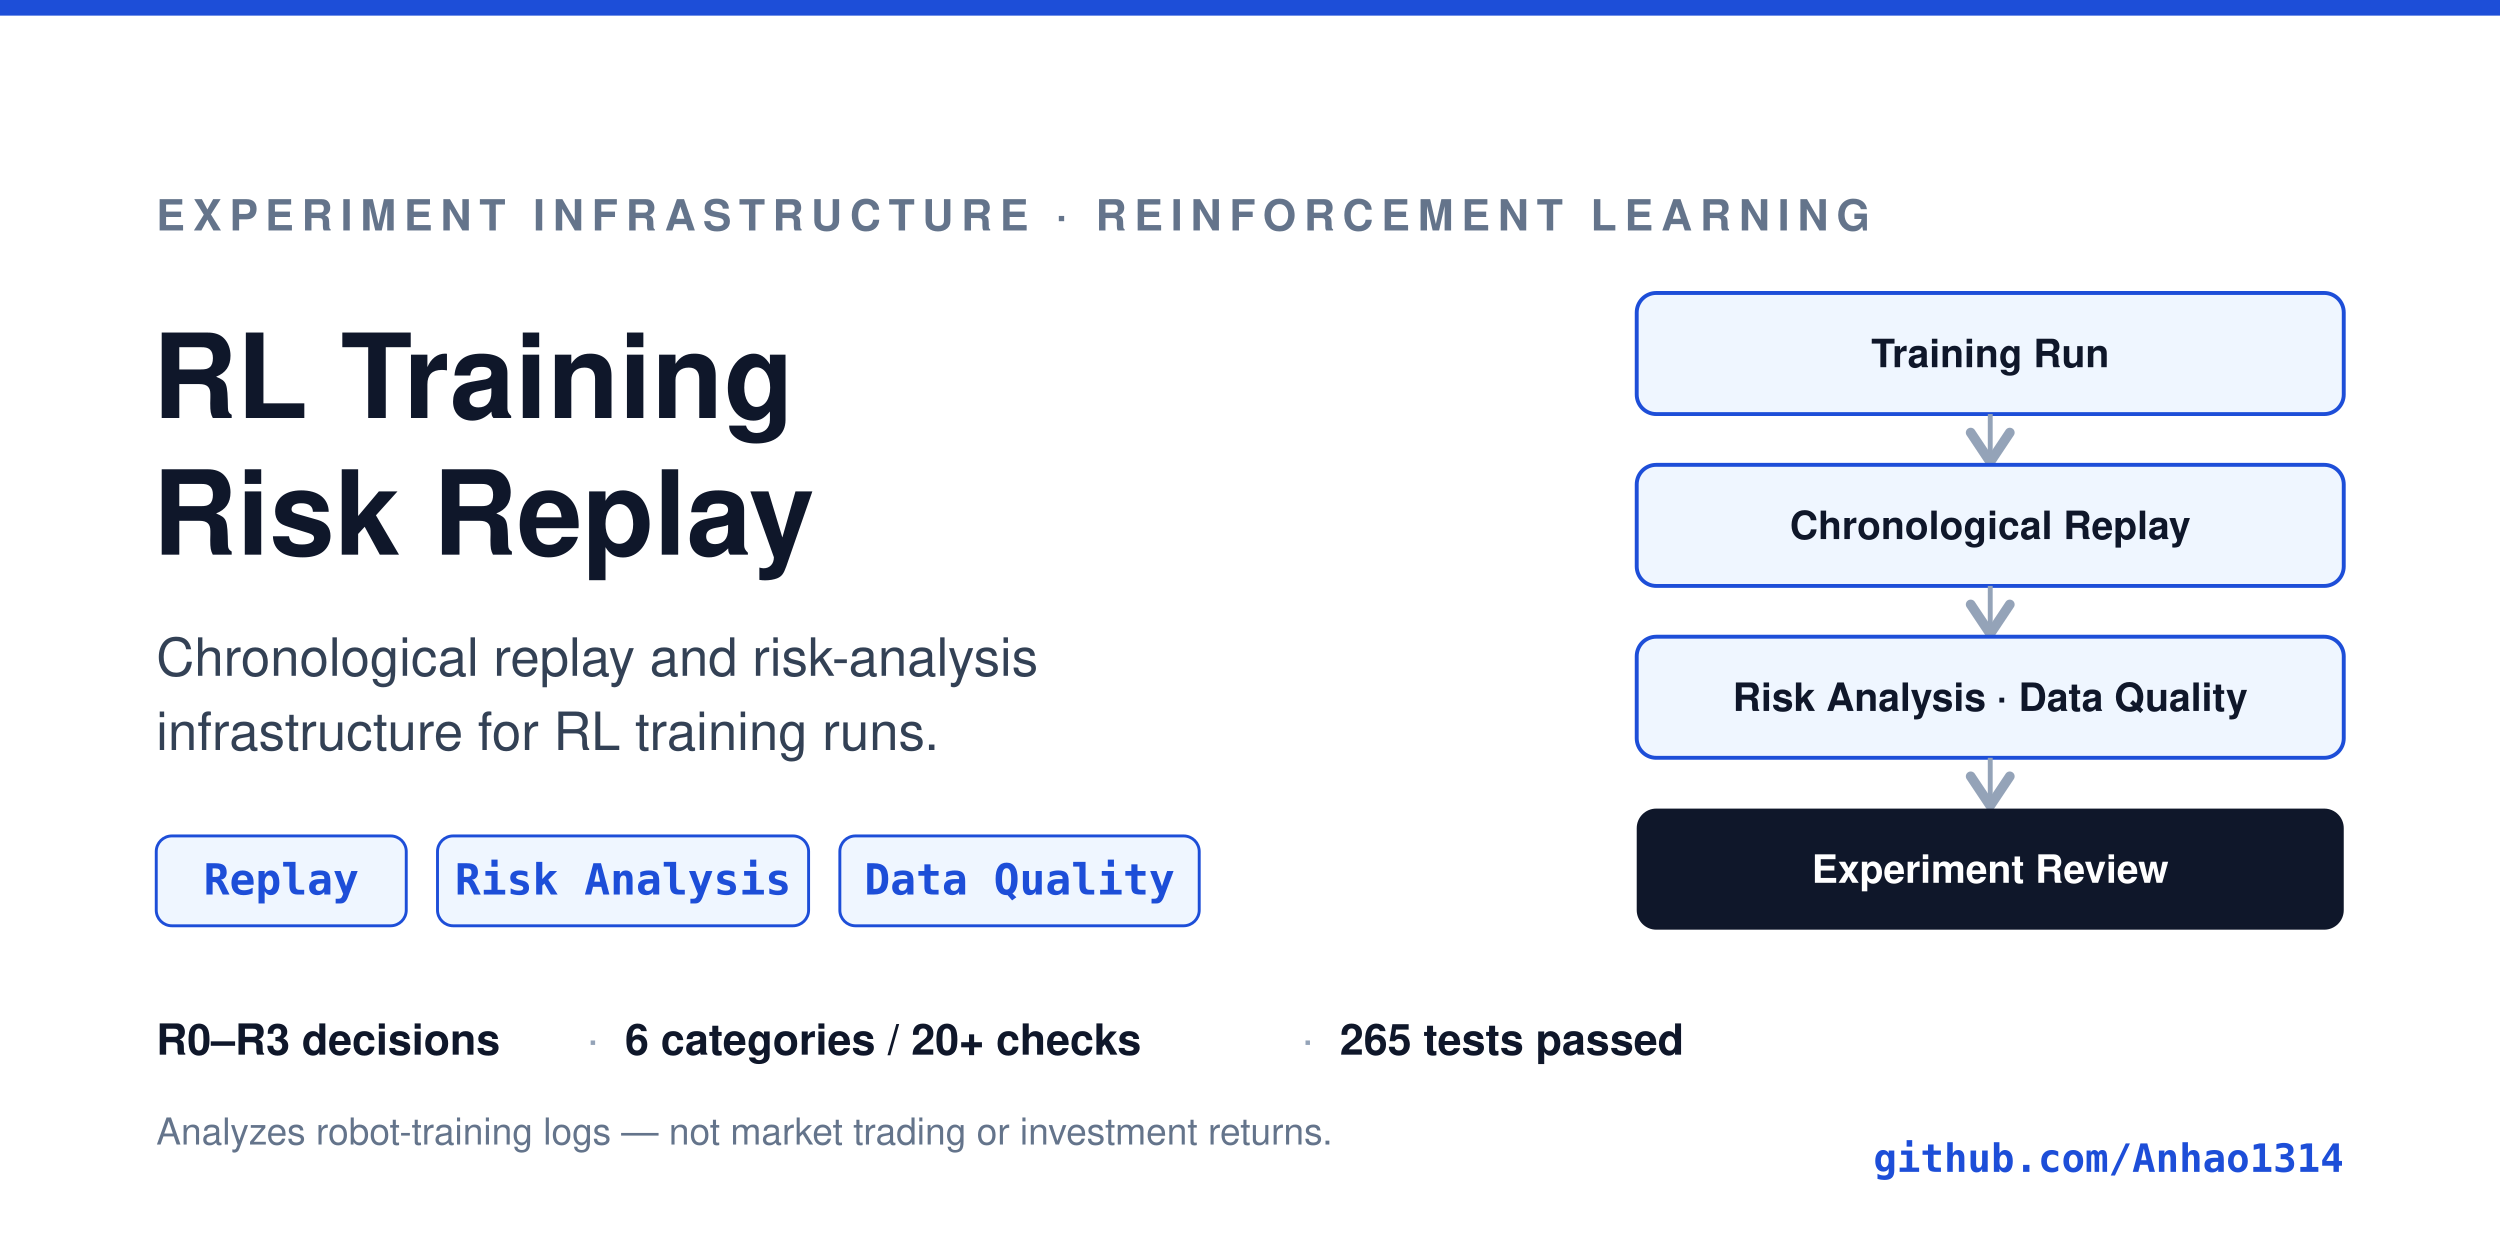
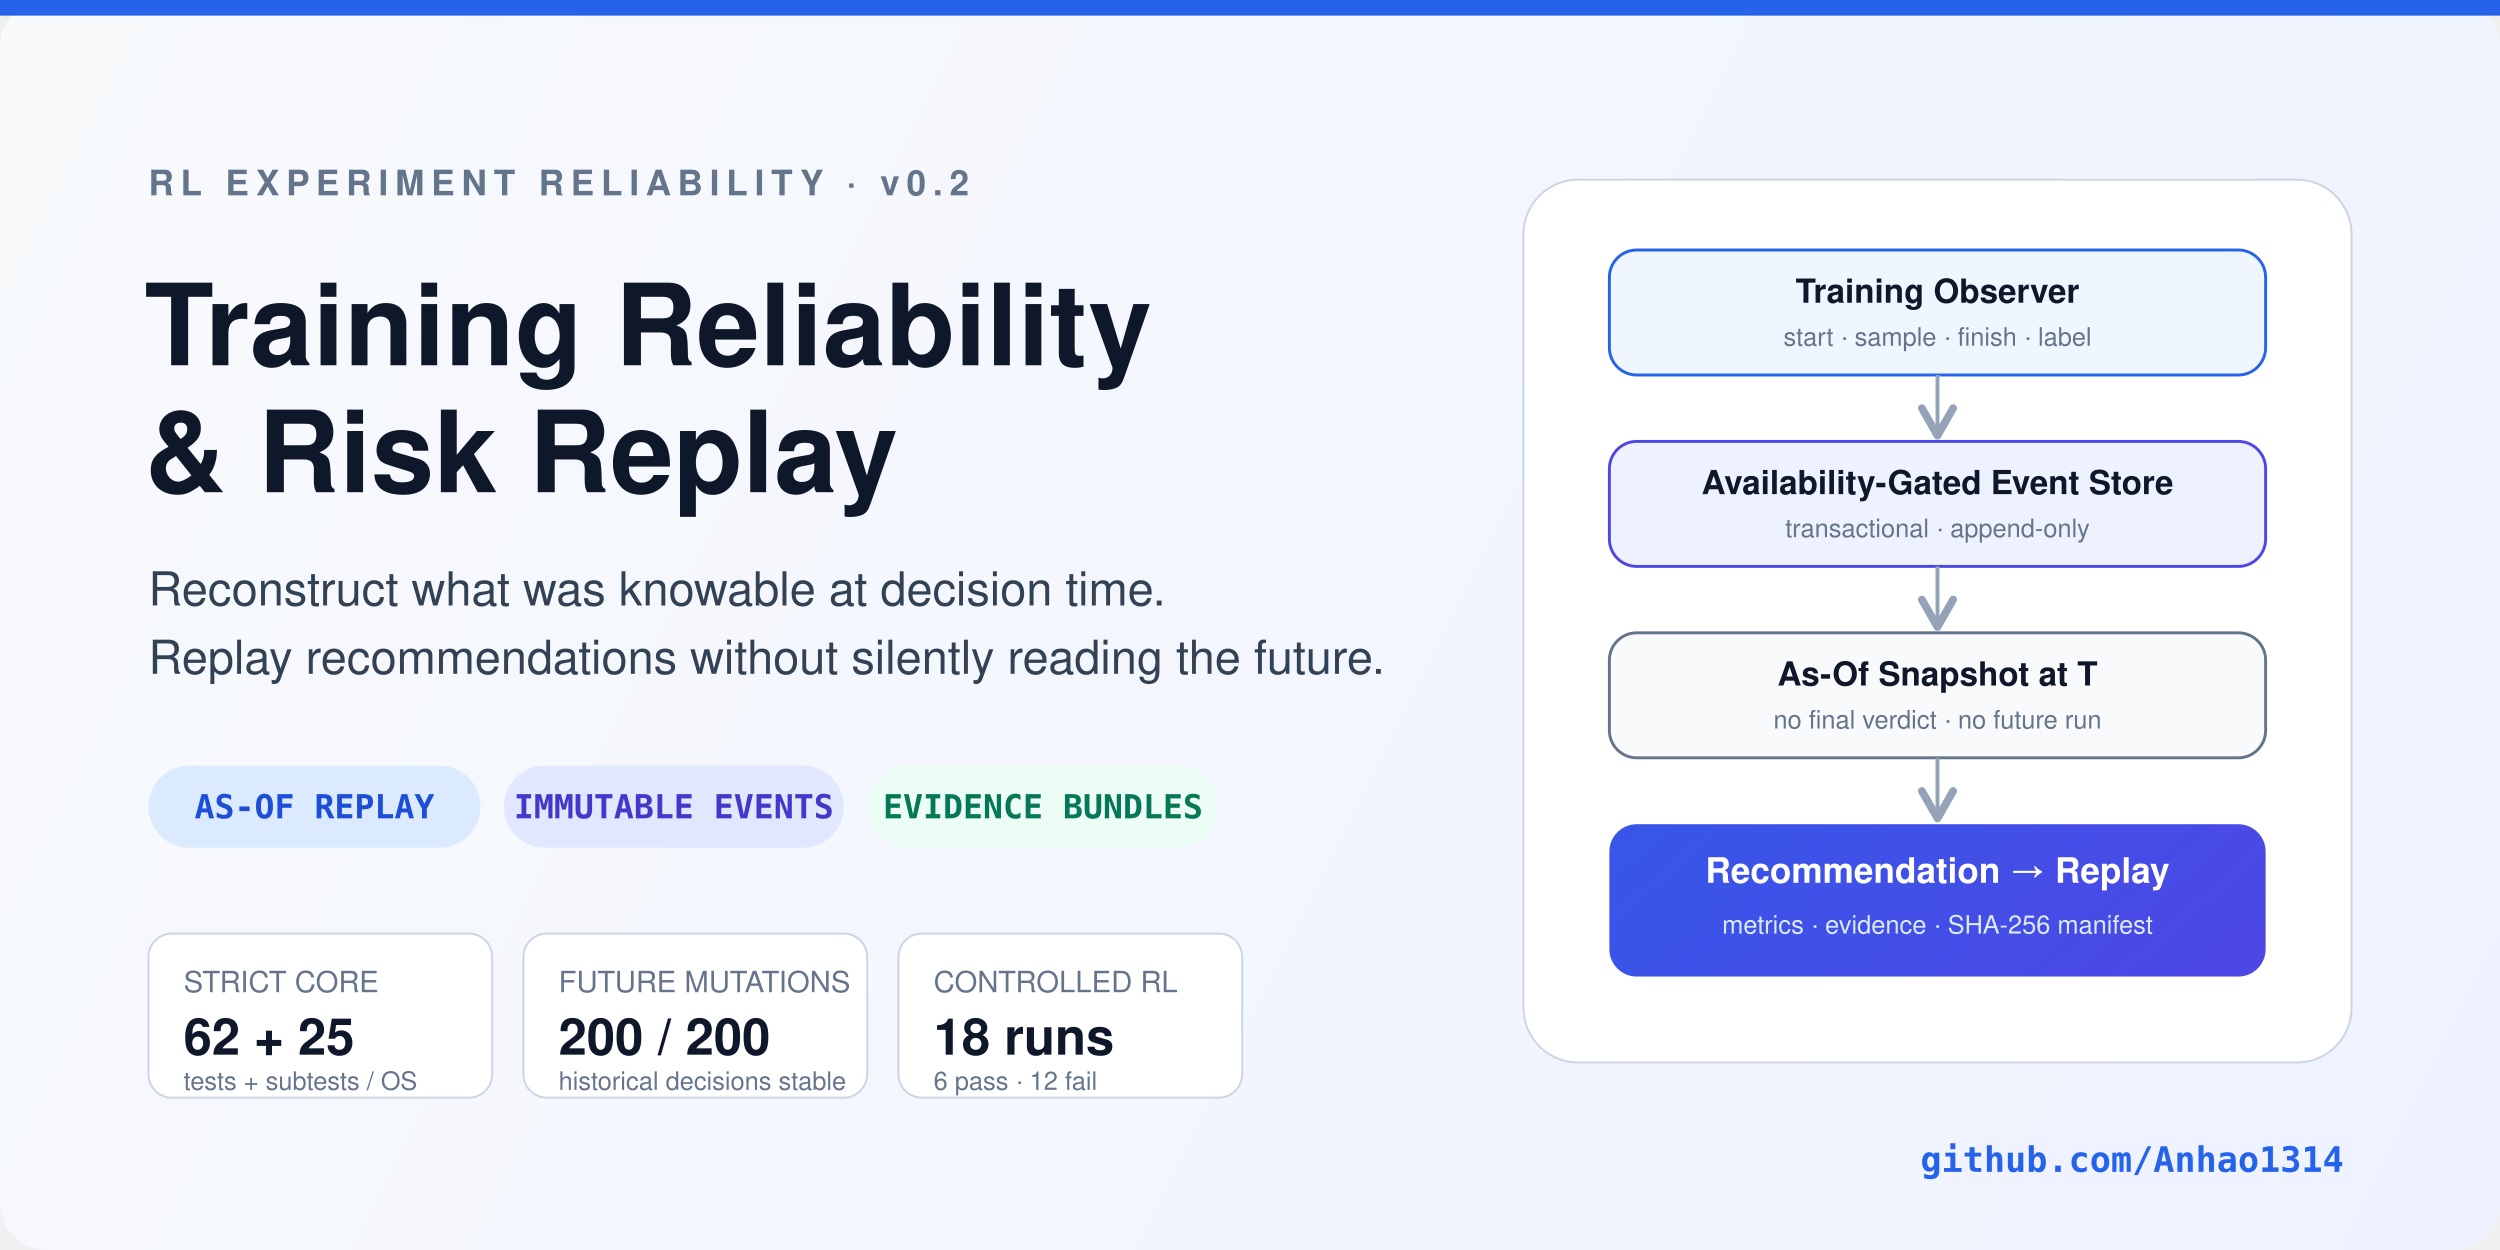
<svg xmlns="http://www.w3.org/2000/svg" width="1280" height="640" viewBox="0 0 1280 640" fill="none" font-family="-apple-system, BlinkMacSystemFont, 'Segoe UI', Helvetica, Arial, sans-serif">
-   <rect width="1280" height="640" fill="#FFFFFF" />
-   <rect x="0" y="0" width="1280" height="8" fill="#1D4ED8" />
-   <text x="80" y="118" font-size="22" letter-spacing="4" fill="#64748B" font-weight="600">EXPERIMENT INFRASTRUCTURE · REINFORCEMENT LEARNING</text>
-   <text x="78" y="214" font-size="60" font-weight="800" fill="#0F172A">RL Training</text>
-   <text x="78" y="284" font-size="60" font-weight="800" fill="#0F172A">Risk Replay</text>
-   <text x="80" y="346" font-size="27" fill="#334155">Chronological replay and risk-analysis</text>
-   <text x="80" y="384" font-size="27" fill="#334155">infrastructure for RL training runs.</text>
-   <g font-family="ui-monospace, SFMono-Regular, Menlo, monospace" font-size="22" font-weight="600">
-     <rect x="80" y="428" width="128" height="46" rx="8" fill="#EFF6FF" stroke="#1D4ED8" stroke-width="1.5" />
-     <text x="144" y="458" fill="#1D4ED8" text-anchor="middle">Replay</text>
-     <rect x="224" y="428" width="190" height="46" rx="8" fill="#EFF6FF" stroke="#1D4ED8" stroke-width="1.5" />
-     <text x="319" y="458" fill="#1D4ED8" text-anchor="middle">Risk Analysis</text>
-     <rect x="430" y="428" width="184" height="46" rx="8" fill="#EFF6FF" stroke="#1D4ED8" stroke-width="1.5" />
-     <text x="522" y="458" fill="#1D4ED8" text-anchor="middle">Data Quality</text>
-   </g>
-   <g font-size="22" fill="#475569">
-     <text x="80" y="540" font-weight="700" fill="#0F172A">R0–R3 decisions</text>
-     <text x="300" y="540" fill="#94A3B8">·</text>
-     <text x="320" y="540" font-weight="700" fill="#0F172A">6 categories / 20+ checks</text>
-     <text x="666" y="540" fill="#94A3B8">·</text>
-     <text x="686" y="540" font-weight="700" fill="#0F172A">265 tests passed</text>
-   </g>
-   <text x="80" y="586" font-size="19" fill="#64748B">Analyzes robot-training logs — not market trading or investment returns.</text>
-   <g>
-     <rect x="838" y="150" width="362" height="62" rx="10" fill="#EFF6FF" stroke="#1D4ED8" stroke-width="2" />
-     <text x="1019" y="188" text-anchor="middle" font-size="20" font-weight="700" fill="#0F172A">Training Run</text>
-     <path d="M1019 212 L1019 234" stroke="#94A3B8" stroke-width="2.5" marker-end="url(#arB)" />
-     <rect x="838" y="238" width="362" height="62" rx="10" fill="#EFF6FF" stroke="#1D4ED8" stroke-width="2" />
-     <text x="1019" y="276" text-anchor="middle" font-size="20" font-weight="700" fill="#0F172A">Chronological Replay</text>
-     <path d="M1019 300 L1019 322" stroke="#94A3B8" stroke-width="2.5" marker-end="url(#arB)" />
-     <rect x="838" y="326" width="362" height="62" rx="10" fill="#EFF6FF" stroke="#1D4ED8" stroke-width="2" />
-     <text x="1019" y="364" text-anchor="middle" font-size="20" font-weight="700" fill="#0F172A">Risk Analysis · Data Quality</text>
-     <path d="M1019 388 L1019 410" stroke="#94A3B8" stroke-width="2.5" marker-end="url(#arB)" />
-     <rect x="838" y="414" width="362" height="62" rx="10" fill="#0F172A" />
-     <text x="1019" y="452" text-anchor="middle" font-size="20" font-weight="700" fill="#FFFFFF">Experiment Review</text>
-   </g>
  <defs>
-     <marker id="arB" markerWidth="10" markerHeight="10" refX="6" refY="5" orient="auto">
-       <path d="M1,1 L7,5 L1,9" stroke="#94A3B8" stroke-width="2" fill="none" stroke-linecap="round" stroke-linejoin="round" />
+     <linearGradient id="bg" x1="0" y1="0" x2="1280" y2="640" gradientUnits="userSpaceOnUse">
+       <stop stop-color="#F8FAFC" />
+       <stop offset="1" stop-color="#EEF2FF" />
+     </linearGradient>
+     <linearGradient id="blue" x1="850" y1="120" x2="1180" y2="500" gradientUnits="userSpaceOnUse">
+       <stop stop-color="#2563EB" />
+       <stop offset="1" stop-color="#4F46E5" />
+     </linearGradient>
+     <marker id="arr" markerWidth="10" markerHeight="10" refX="7" refY="5" orient="auto">
+       <path d="M1 1L8 5L1 9" stroke="#94A3B8" stroke-width="2" fill="none" stroke-linecap="round" stroke-linejoin="round" />
    </marker>
  </defs>
-   <text x="1200" y="600" text-anchor="end" font-family="ui-monospace, SFMono-Regular, Menlo, monospace" font-size="20" font-weight="600" fill="#1D4ED8">github.com/Anhao1314</text>
+   <rect width="1280" height="640" rx="24" fill="url(#bg)" />
+   <rect x="0" width="1280" height="8" fill="#2563EB" />
+   <text x="76" y="100" font-size="18" letter-spacing="3.5" fill="#64748B" font-weight="700">RL EXPERIMENT RELIABILITY · v0.2</text>
+   <text x="74" y="187" font-size="58" font-weight="800" fill="#0F172A">Training Reliability</text>
+   <text x="74" y="252" font-size="58" font-weight="800" fill="#0F172A">&amp; Risk Replay</text>
+   <text x="76" y="310" font-size="24" fill="#334155">Reconstruct what was knowable at decision time.</text>
+   <text x="76" y="345" font-size="24" fill="#334155">Replay recommendations without silently reading the future.</text>
+   <g font-family="ui-monospace, SFMono-Regular, Menlo, monospace" font-size="17" font-weight="700">
+     <rect x="76" y="392" width="170" height="42" rx="21" fill="#DBEAFE" />
+     <text x="161" y="419" text-anchor="middle" fill="#1D4ED8">AS-OF REPLAY</text>
+     <rect x="258" y="392" width="174" height="42" rx="21" fill="#E0E7FF" />
+     <text x="345" y="419" text-anchor="middle" fill="#4338CA">IMMUTABLE EVENTS</text>
+     <rect x="444" y="392" width="180" height="42" rx="21" fill="#ECFDF5" />
+     <text x="534" y="419" text-anchor="middle" fill="#047857">EVIDENCE BUNDLES</text>
+   </g>
+   <g>
+     <rect x="76" y="478" width="176" height="84" rx="12" fill="#FFFFFF" stroke="#CBD5E1" />
+     <text x="94" y="508" font-size="15" fill="#64748B">STRICT CORE</text>
+     <text x="94" y="540" font-size="26" font-weight="800" fill="#0F172A">62 + 25</text>
+     <text x="94" y="558" font-size="13" fill="#64748B">tests + subtests / OS</text>
+     <rect x="268" y="478" width="176" height="84" rx="12" fill="#FFFFFF" stroke="#CBD5E1" />
+     <text x="286" y="508" font-size="15" fill="#64748B">FUTURE MUTATIONS</text>
+     <text x="286" y="540" font-size="26" font-weight="800" fill="#0F172A">200 / 200</text>
+     <text x="286" y="558" font-size="13" fill="#64748B">historical decisions stable</text>
+     <rect x="460" y="478" width="176" height="84" rx="12" fill="#FFFFFF" stroke="#CBD5E1" />
+     <text x="478" y="508" font-size="15" fill="#64748B">CONTROLLED RL</text>
+     <text x="478" y="540" font-size="26" font-weight="800" fill="#0F172A">18 runs</text>
+     <text x="478" y="558" font-size="13" fill="#64748B">6 pass · 12 fail</text>
+   </g>
+   <g>
+     <rect x="780" y="92" width="424" height="452" rx="28" fill="#FFFFFF" stroke="#CBD5E1" />
+     <rect x="824" y="128" width="336" height="64" rx="14" fill="#EFF6FF" stroke="#2563EB" stroke-width="1.5" />
+     <text x="992" y="155" text-anchor="middle" font-size="17" font-weight="700" fill="#0F172A">Training Observer</text>
+     <text x="992" y="177" text-anchor="middle" font-size="13" fill="#64748B">start · sample · finish · label</text>
+     <path d="M992 192V221" stroke="#94A3B8" stroke-width="2" marker-end="url(#arr)" />
+     <rect x="824" y="226" width="336" height="64" rx="14" fill="#EEF2FF" stroke="#4F46E5" stroke-width="1.5" />
+     <text x="992" y="253" text-anchor="middle" font-size="17" font-weight="700" fill="#0F172A">Availability-Gated Event Store</text>
+     <text x="992" y="275" text-anchor="middle" font-size="13" fill="#64748B">transactional · append-only</text>
+     <path d="M992 290V319" stroke="#94A3B8" stroke-width="2" marker-end="url(#arr)" />
+     <rect x="824" y="324" width="336" height="64" rx="14" fill="#F8FAFC" stroke="#64748B" stroke-width="1.5" />
+     <text x="992" y="351" text-anchor="middle" font-size="17" font-weight="700" fill="#0F172A">As-Of Snapshot at T</text>
+     <text x="992" y="373" text-anchor="middle" font-size="13" fill="#64748B">no final verdict · no future run</text>
+     <path d="M992 388V417" stroke="#94A3B8" stroke-width="2" marker-end="url(#arr)" />
+     <rect x="824" y="422" width="336" height="78" rx="14" fill="url(#blue)" />
+     <text x="992" y="452" text-anchor="middle" font-size="18" font-weight="800" fill="#FFFFFF">Recommendation → Replay</text>
+     <text x="992" y="478" text-anchor="middle" font-size="13" fill="#DBEAFE">metrics · evidence · SHA-256 manifest</text>
+   </g>
+   <text x="1200" y="600" text-anchor="end" font-family="ui-monospace, SFMono-Regular, Menlo, monospace" font-size="18" font-weight="700" fill="#2563EB">github.com/Anhao1314</text>
</svg>
